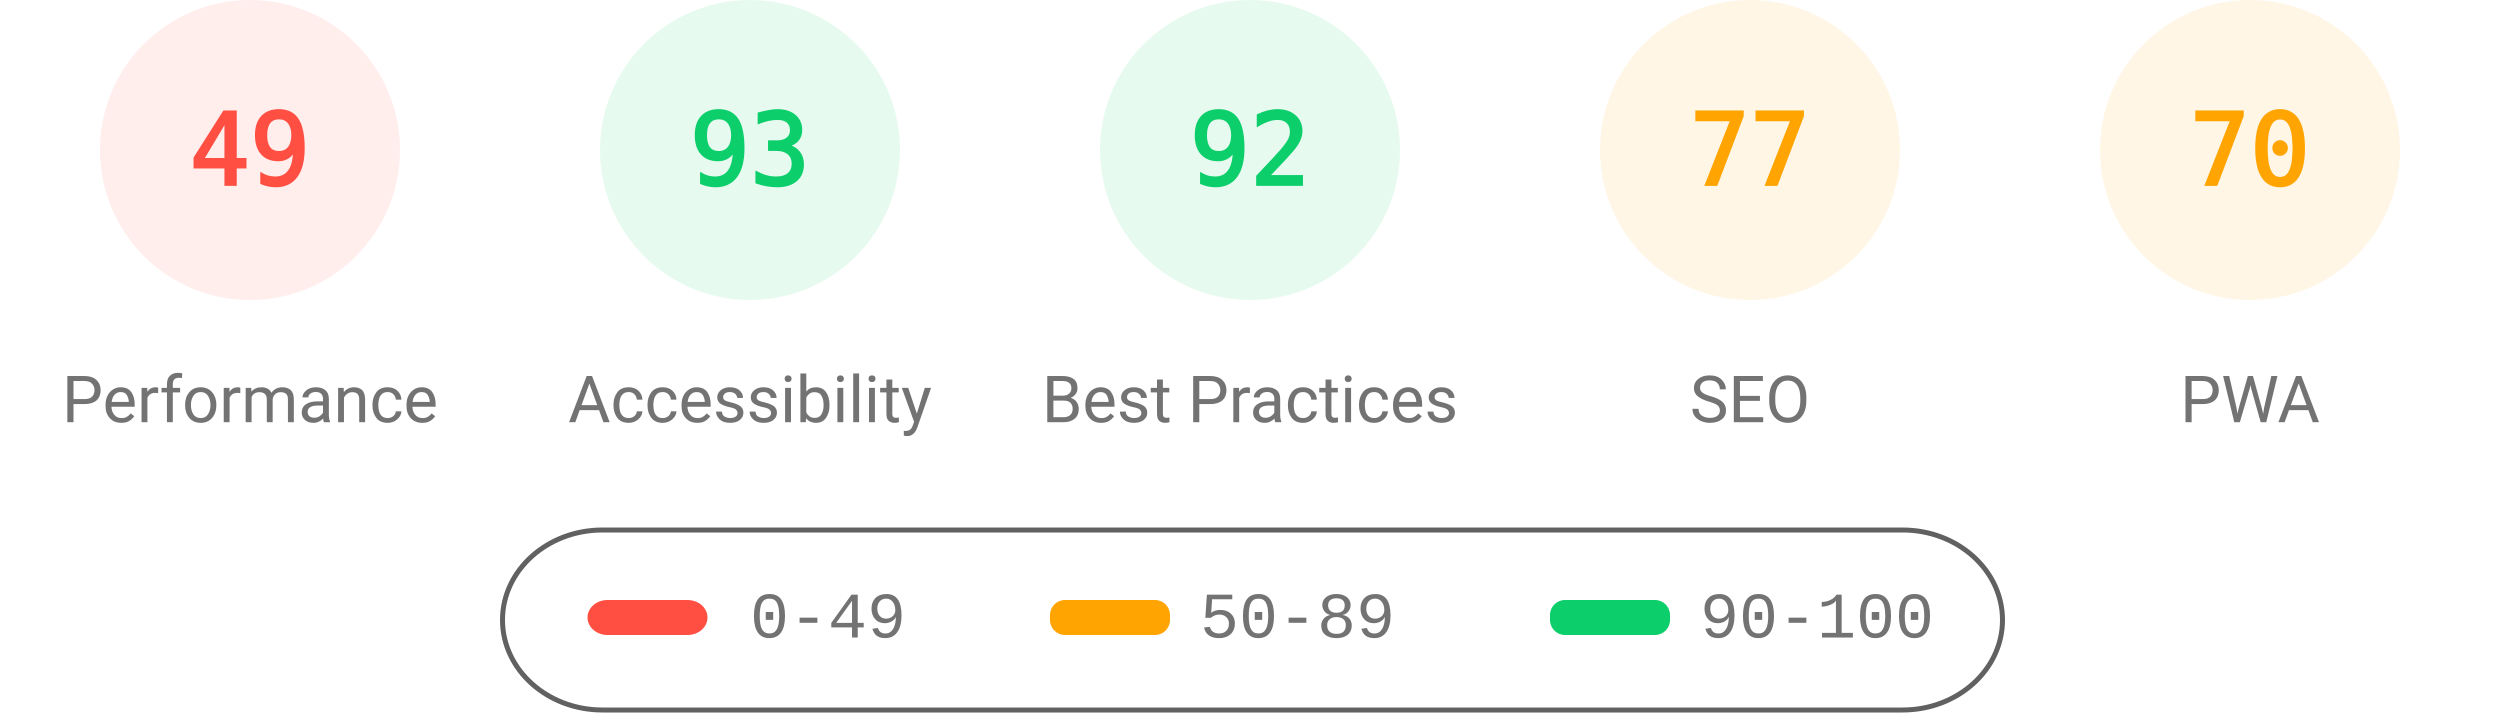
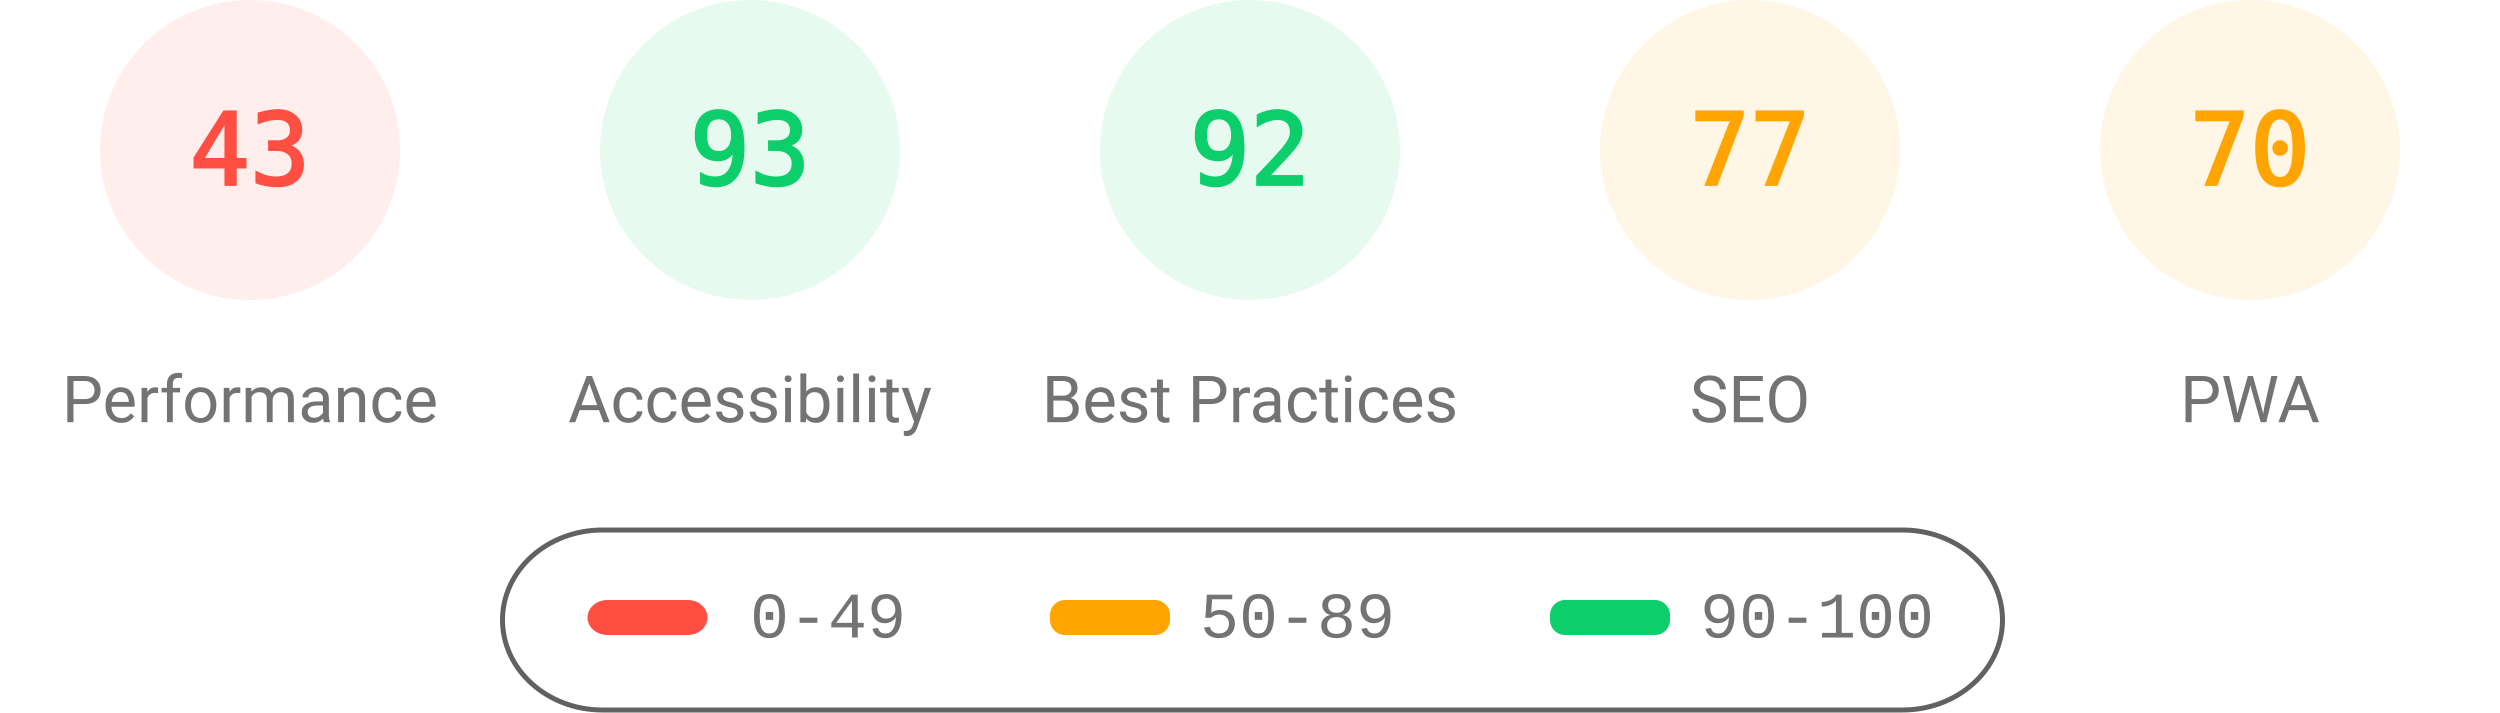
<svg xmlns="http://www.w3.org/2000/svg" fill="none" width="1000" height="285">
  <style>.gauge-base{opacity:.1}.gauge-arc{fill:none;animation-delay:250ms;stroke-linecap:round;transform:rotate(-90deg);transform-origin:100px 60px;animation:load-gauge 1s ease forwards}.guage-text{font-size:40px;font-family:monospace;text-align:center}.guage-red{color:#ff4e42;fill:#ff4e42;stroke:#ff4e42}.guage-orange{color:#ffa400;fill:#ffa400;stroke:#ffa400}.guage-green{color:#0cce6b;fill:#0cce6b;stroke:#0cce6b}.guage-undefined{color:#5c5c5c;fill:#5c5c5c;stroke:#5c5c5c}.guage-title{color:#737373;fill:#737373;stroke:none;font-size:26px;line-height:26px;font-family:Roboto,Halvetica,Arial,sans-serif}@keyframes load-gauge{from{stroke-dasharray:0 352.858}}</style>
  <svg class="guage-div guage-perf guage-red" viewBox="0 0 200 200" width="200" height="200">
    <circle class="gauge-base" r="56" cx="100" cy="60" stroke-width="8" />
-     <circle class="gauge-arc guage-arc-1" r="56" cx="100" cy="60" stroke-width="8" style="stroke-dasharray:172.41,351.858" />
-     <text class="guage-text" x="100" y="60" alignment-baseline="central" dominant-baseline="central" text-anchor="middle">49</text>
+     <circle class="gauge-arc guage-arc-1" r="56" cx="100" cy="60" stroke-width="8" style="stroke-dasharray:151.299,351.858" />
+     <text class="guage-text" x="100" y="60" alignment-baseline="central" dominant-baseline="central" text-anchor="middle">43</text>
    <text class="guage-title" x="100" y="160" alignment-baseline="central" dominant-baseline="central" text-anchor="middle">Performance</text>
  </svg>
  <svg class="guage-div guage-acc guage-green" viewBox="0 0 200 200" width="200" height="200" x="200">
    <circle class="gauge-base" r="56" cx="100" cy="60" stroke-width="8" />
    <circle class="gauge-arc guage-arc-2" r="56" cx="100" cy="60" stroke-width="8" style="stroke-dasharray:327.228,351.858" />
    <text class="guage-text" x="100" y="60" alignment-baseline="central" dominant-baseline="central" text-anchor="middle">93</text>
    <text class="guage-title" x="100" y="160" alignment-baseline="central" dominant-baseline="central" text-anchor="middle">Accessibility</text>
  </svg>
  <svg class="guage-div guage-best guage-green" viewBox="0 0 200 200" width="200" height="200" x="400">
    <circle class="gauge-base" r="56" cx="100" cy="60" stroke-width="8" />
    <circle class="gauge-arc guage-arc-3" r="56" cx="100" cy="60" stroke-width="8" style="stroke-dasharray:323.709,351.858" />
    <text class="guage-text" x="100" y="60" alignment-baseline="central" dominant-baseline="central" text-anchor="middle">92</text>
    <text class="guage-title" x="100" y="160" alignment-baseline="central" dominant-baseline="central" text-anchor="middle">Best Practices</text>
  </svg>
  <svg class="guage-div guage-seo guage-orange" viewBox="0 0 200 200" width="200" height="200" x="600">
    <circle class="gauge-base" r="56" cx="100" cy="60" stroke-width="8" />
    <circle class="gauge-arc guage-arc-4" r="56" cx="100" cy="60" stroke-width="8" style="stroke-dasharray:270.931,351.858" />
    <text class="guage-text" x="100" y="60" alignment-baseline="central" dominant-baseline="central" text-anchor="middle">77</text>
    <text class="guage-title" x="100" y="160" alignment-baseline="central" dominant-baseline="central" text-anchor="middle">SEO</text>
  </svg>
  <svg class="guage-div guage-pwa guage-orange" viewBox="0 0 200 200" width="200" height="200" x="800">
    <circle class="gauge-base" r="56" cx="100" cy="60" stroke-width="8" />
    <circle class="gauge-arc guage-arc-4" r="56" cx="100" cy="60" stroke-width="8" style="stroke-dasharray:246.301,351.858" />
    <text class="guage-text" x="100" y="60" alignment-baseline="central" dominant-baseline="central" text-anchor="middle">70</text>
    <text class="guage-title" x="100" y="160" alignment-baseline="central" dominant-baseline="central" text-anchor="middle">PWA</text>
  </svg>
  <svg width="604" height="76" x="200" y="210">
    <path fill="none" id="canvas_background" d="M-1-1h604v80H-1z" />
    <rect fill-opacity="0" stroke="#616161" stroke-width="2" rx="40" id="svg_2" height="72" width="600" y="2" x="1" fill="#000" />
    <rect stroke="#000" rx="8" id="svg_3" height="14" width="48" y="30" x="35" stroke-opacity="null" stroke-width="0" fill="#ff4e42" />
    <rect stroke="#000" rx="6" id="svg_4" height="14" width="48" y="30" x="220" stroke-opacity="null" stroke-width="0" fill="#ffa400" />
    <rect stroke="#000" rx="6" id="svg_5" height="14" width="48" y="30" x="420" stroke-opacity="null" stroke-width="0" fill="#0cce6b" />
    <text xml:space="preserve" text-anchor="start" font-family="'Courier New', Courier, monospace" font-size="26" id="svg_6" y="45" x="100" stroke-opacity="null" stroke-width="0" stroke="#000" fill="#737373">0-49</text>
    <text xml:space="preserve" text-anchor="start" font-family="'Courier New', Courier, monospace" font-size="26" id="svg_7" y="45" x="280" stroke-opacity="null" stroke-width="0" stroke="#000" fill="#737373">50-89</text>
    <text xml:space="preserve" text-anchor="start" font-family="'Courier New', Courier, monospace" font-size="26" id="svg_8" y="45" x="480" stroke-opacity="null" stroke-width="0" stroke="#000" fill="#737373">90-100</text>
  </svg>
</svg>
